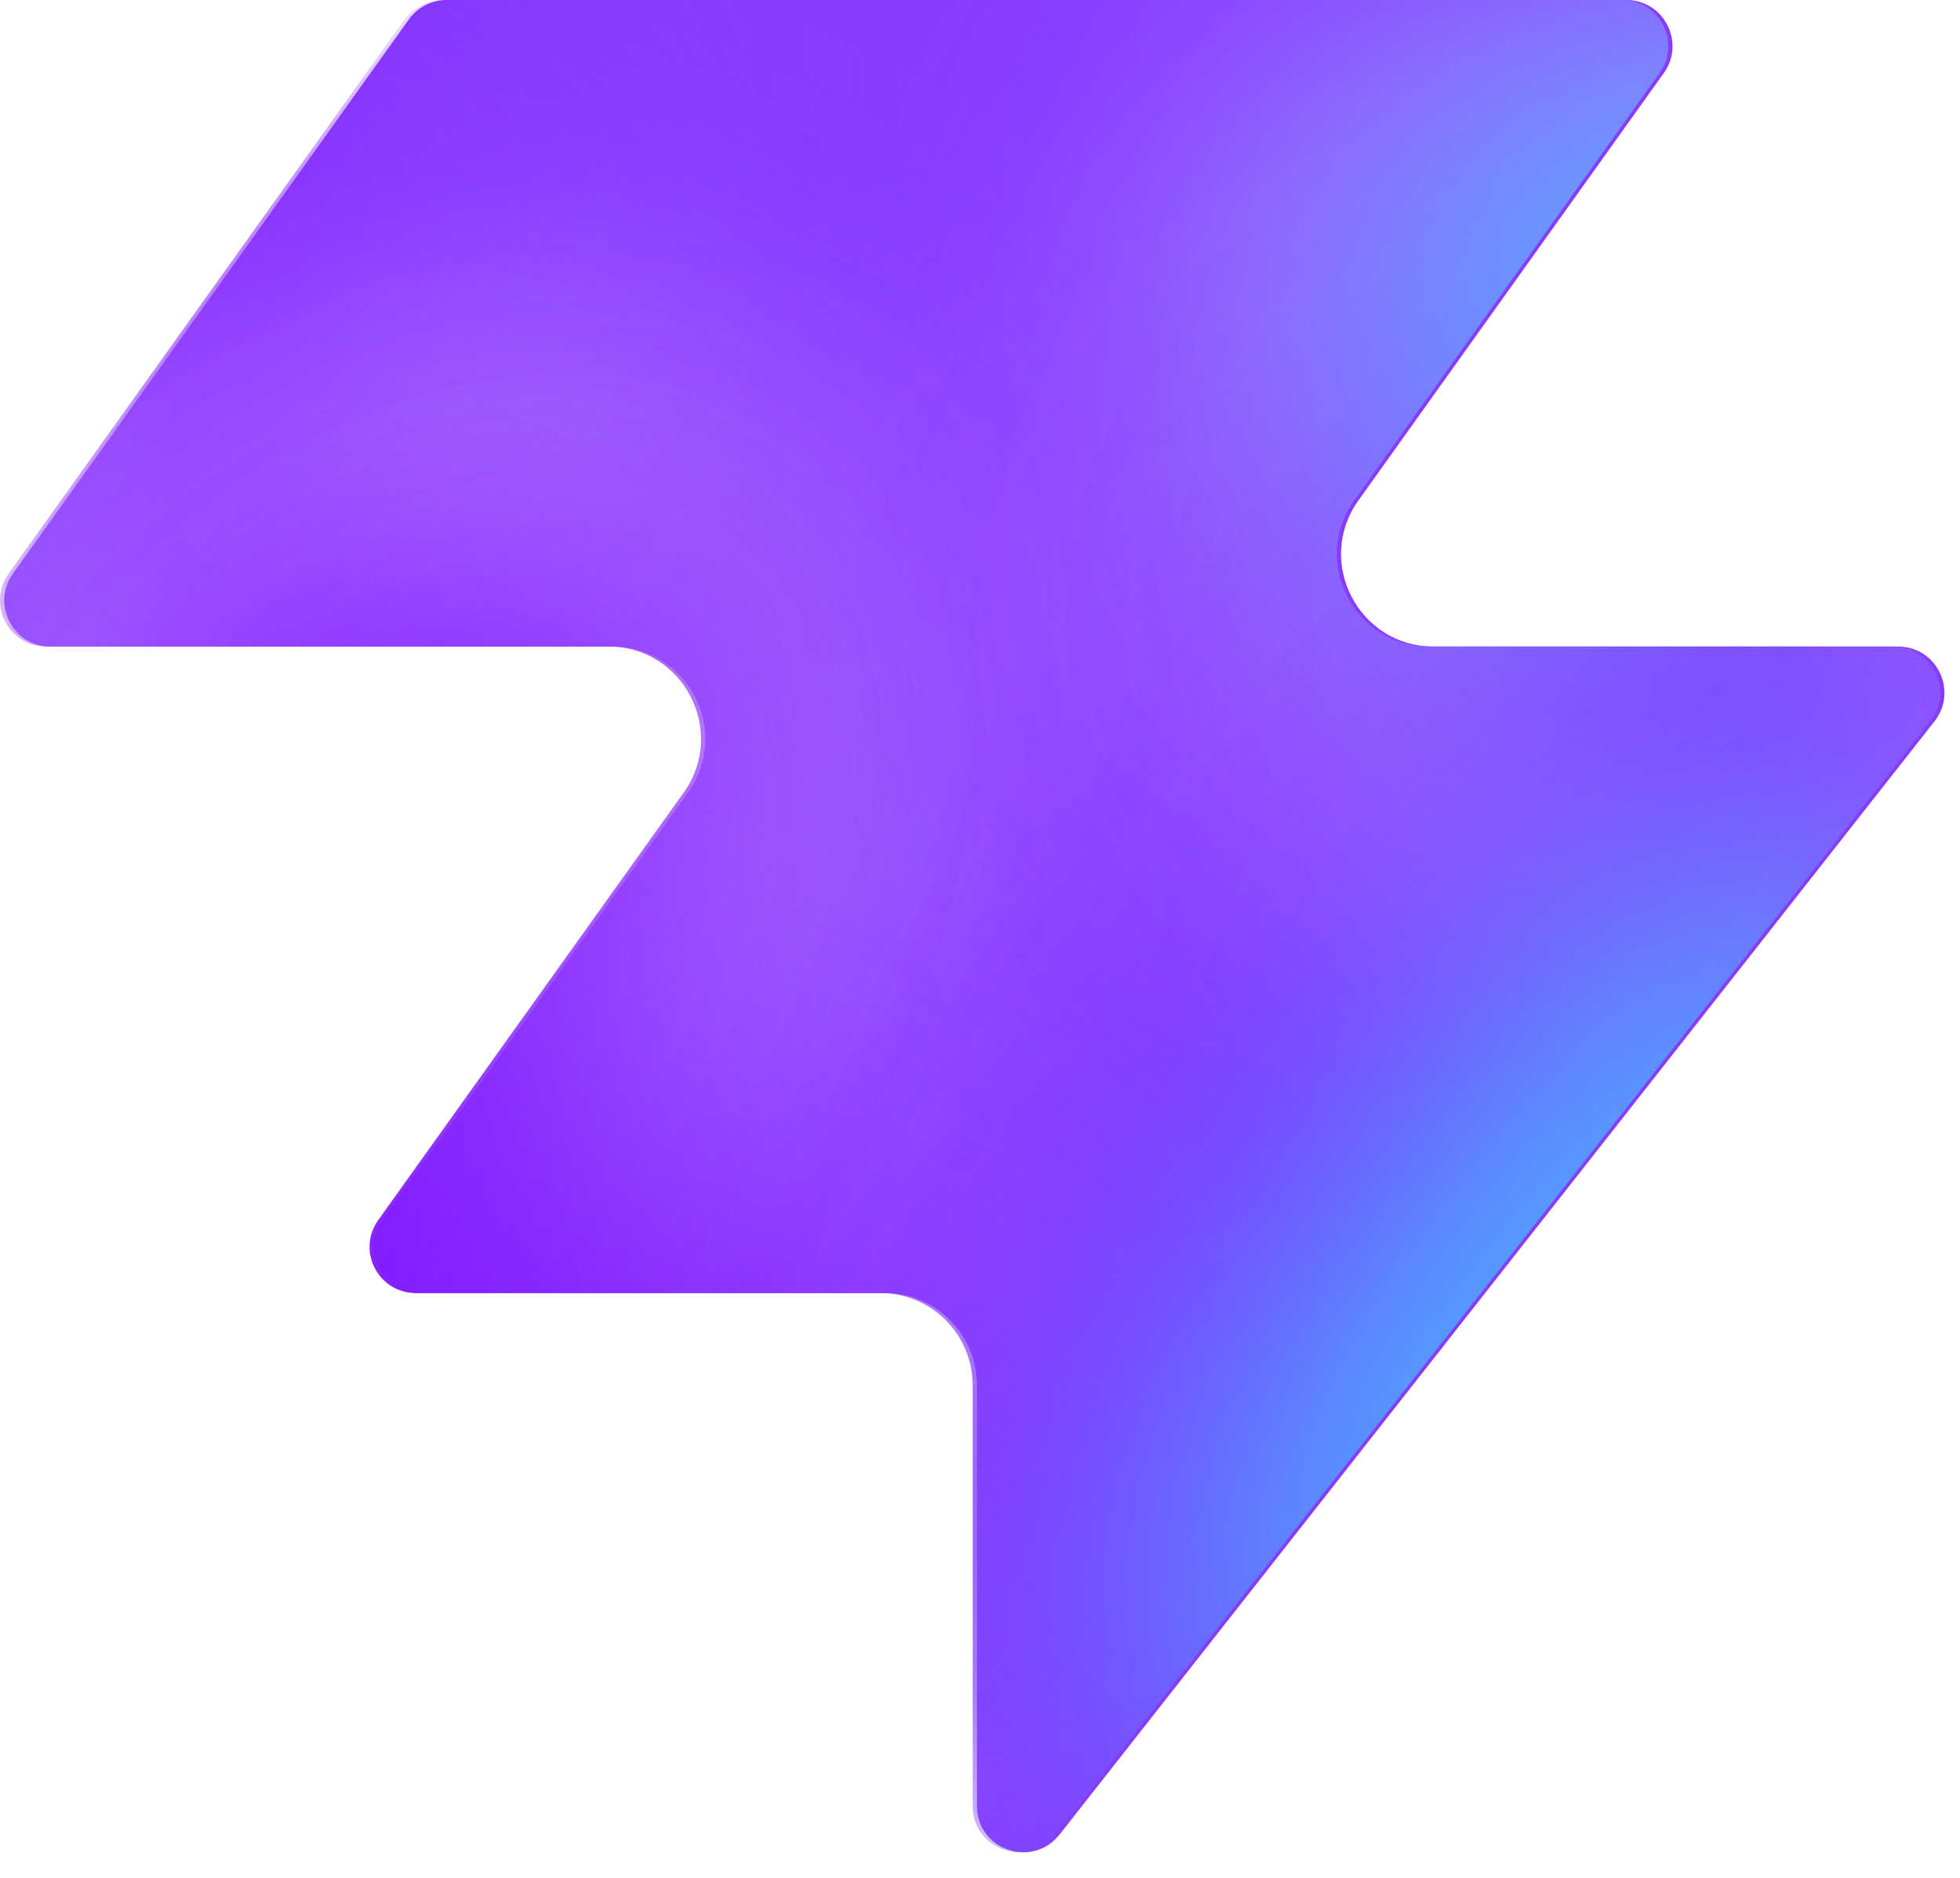
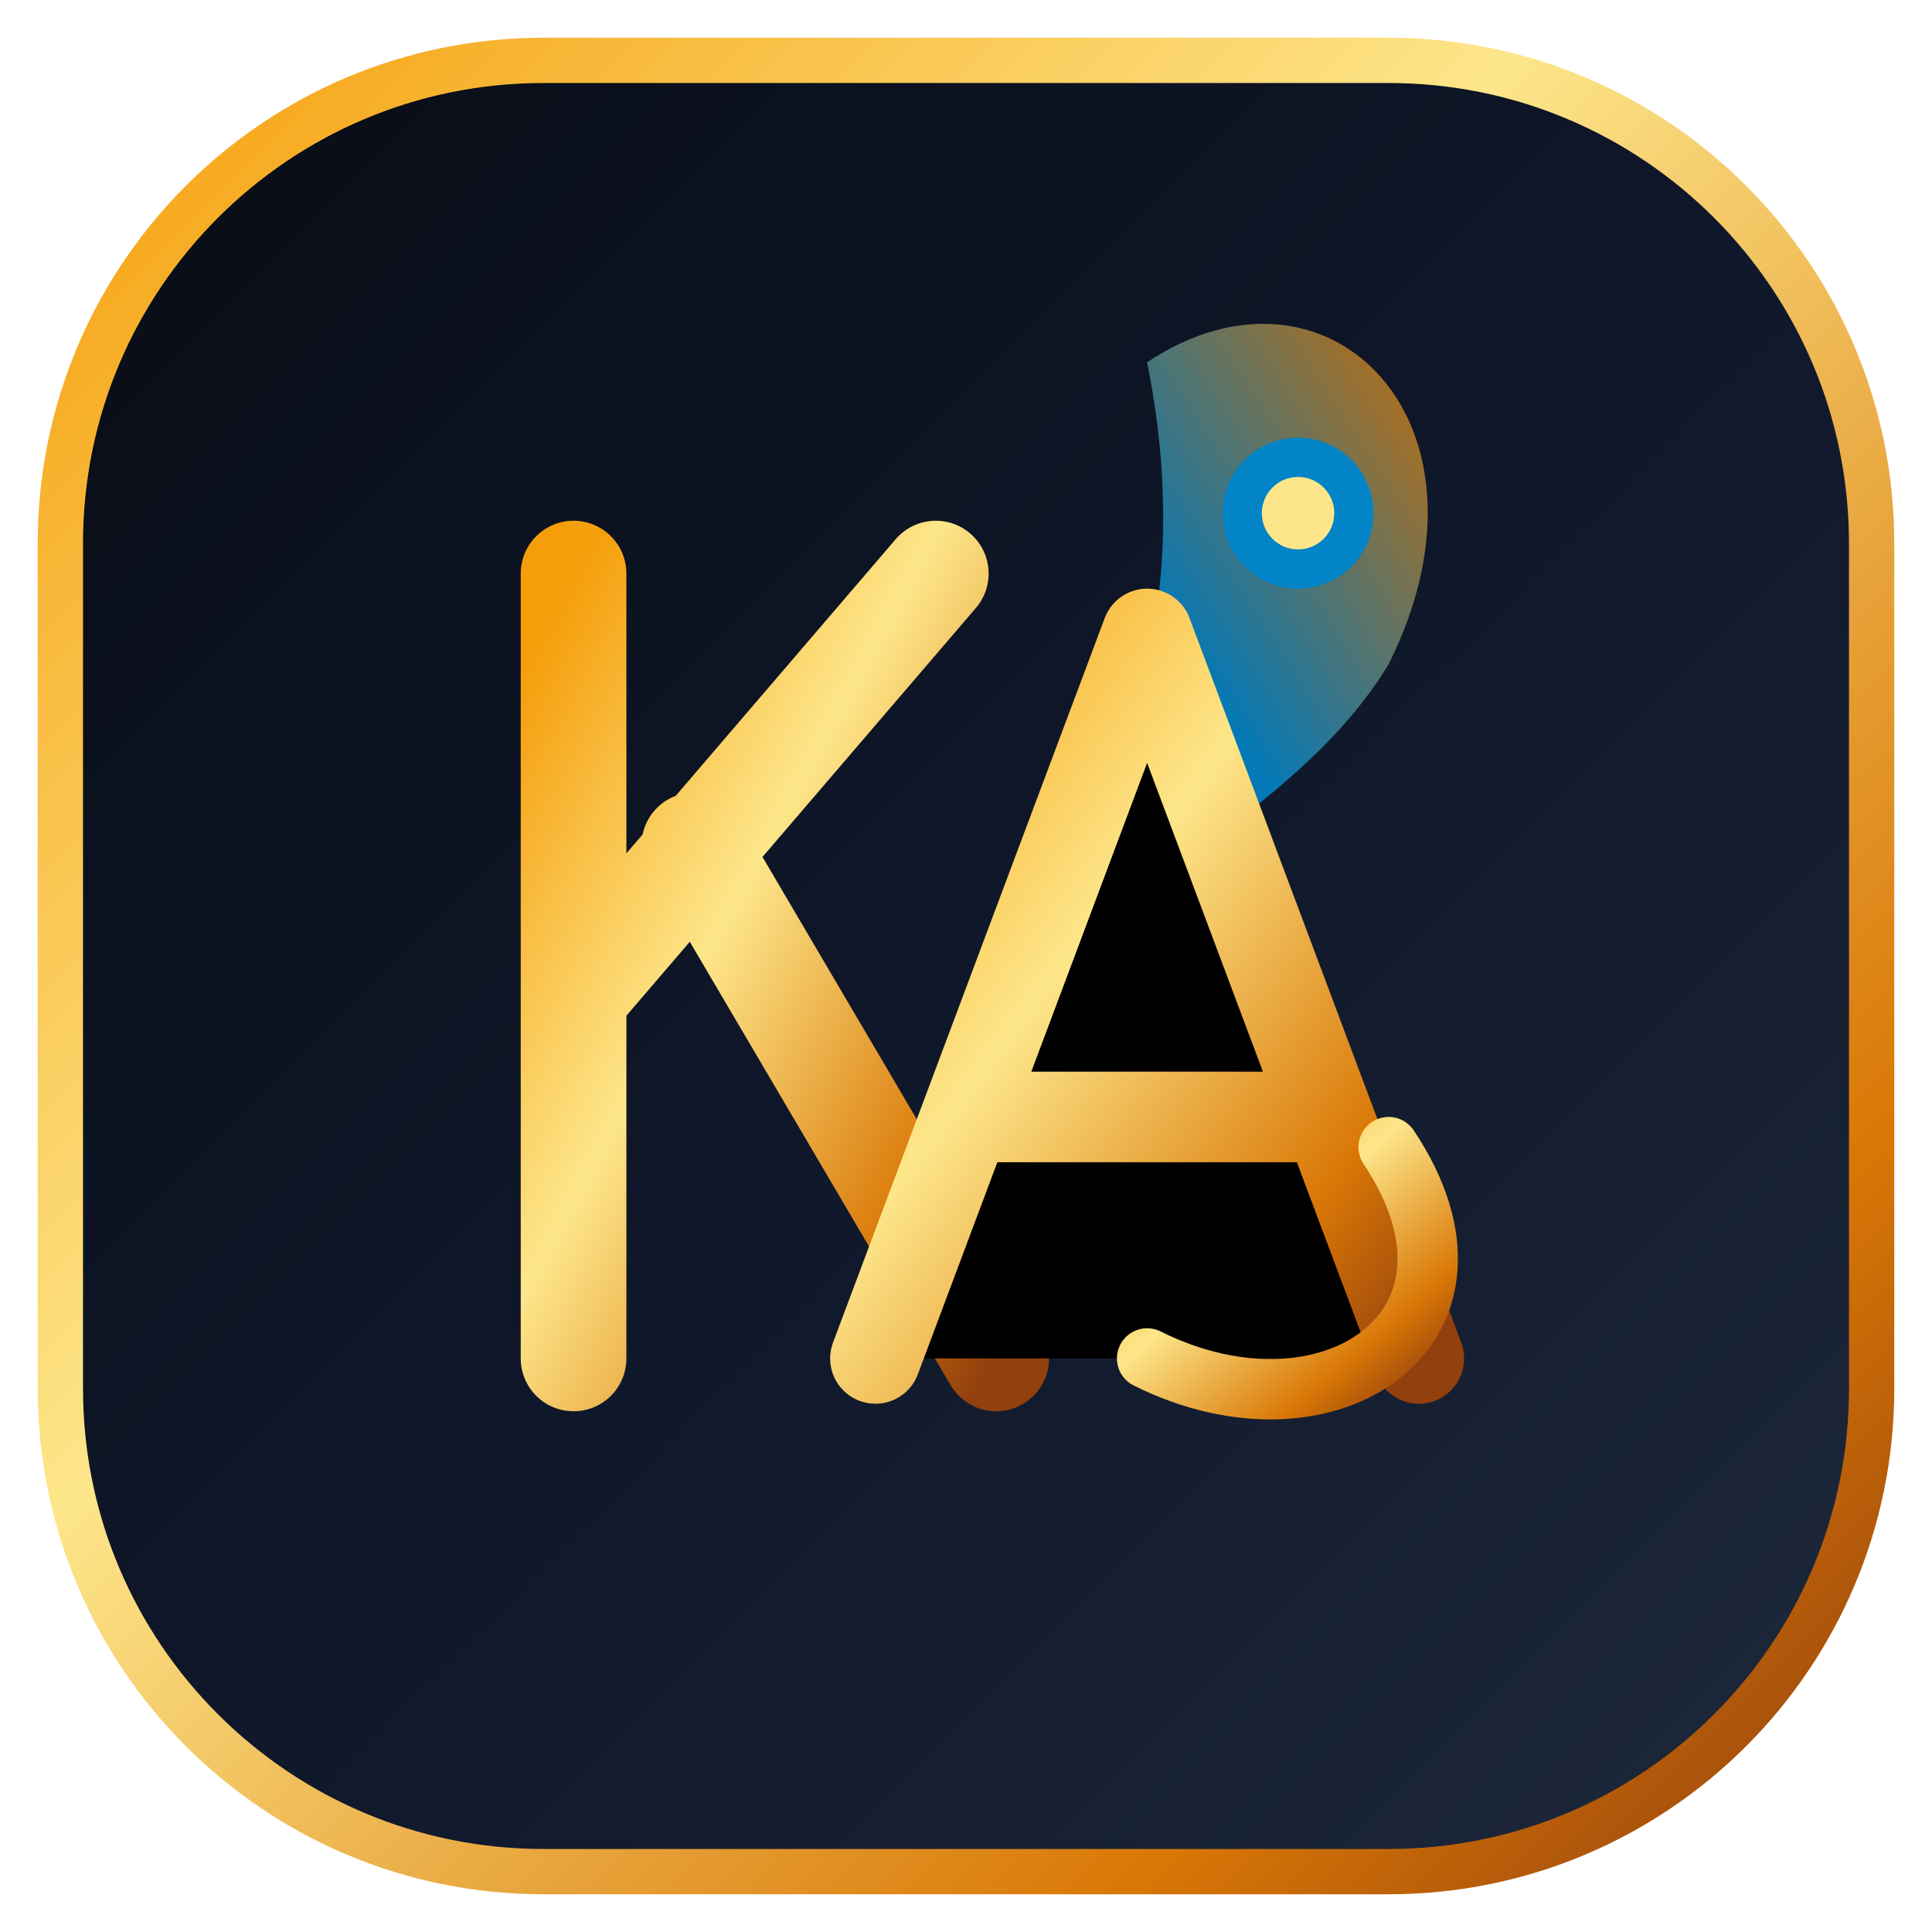
- <svg xmlns="http://www.w3.org/2000/svg" width="48" height="46" fill="none" viewBox="0 0 48 46">
-   <path fill="#863bff" d="M25.946 44.938c-.664.845-2.021.375-2.021-.698V33.937a2.26 2.26 0 0 0-2.262-2.262H10.287c-.92 0-1.456-1.04-.92-1.788l7.48-10.471c1.07-1.497 0-3.578-1.842-3.578H1.237c-.92 0-1.456-1.04-.92-1.788L10.013.474c.214-.297.556-.474.92-.474h28.894c.92 0 1.456 1.04.92 1.788l-7.48 10.471c-1.07 1.498 0 3.579 1.842 3.579h11.377c.943 0 1.473 1.088.89 1.83L25.947 44.94z" style="fill:#863bff;fill:color(display-p3 .525 .23 1);fill-opacity:1" />
-   <mask id="a" width="48" height="46" x="0" y="0" maskUnits="userSpaceOnUse" style="mask-type:alpha">
-     <path fill="#000" d="M25.842 44.938c-.664.844-2.021.375-2.021-.698V33.937a2.26 2.26 0 0 0-2.262-2.262H10.183c-.92 0-1.456-1.04-.92-1.788l7.48-10.471c1.07-1.498 0-3.579-1.842-3.579H1.133c-.92 0-1.456-1.04-.92-1.787L9.91.473c.214-.297.556-.474.92-.474h28.894c.92 0 1.456 1.04.92 1.788l-7.48 10.471c-1.07 1.498 0 3.578 1.842 3.578h11.377c.943 0 1.473 1.088.89 1.832L25.843 44.94z" style="fill:#000;fill-opacity:1" />
-   </mask>
-   <g mask="url(#a)">
-     <g filter="url(#b)">
-       <ellipse cx="5.508" cy="14.704" fill="#ede6ff" rx="5.508" ry="14.704" style="fill:#ede6ff;fill:color(display-p3 .927 .903 1);fill-opacity:1" transform="matrix(.00324 1 1 -.00324 -4.47 31.516)" />
-     </g>
-     <g filter="url(#c)">
-       <ellipse cx="10.399" cy="29.851" fill="#ede6ff" rx="10.399" ry="29.851" style="fill:#ede6ff;fill:color(display-p3 .927 .903 1);fill-opacity:1" transform="matrix(.00324 1 1 -.00324 -39.328 7.883)" />
-     </g>
-     <g filter="url(#d)">
-       <ellipse cx="5.508" cy="30.487" fill="#7e14ff" rx="5.508" ry="30.487" style="fill:#7e14ff;fill:color(display-p3 .492 .077 1);fill-opacity:1" transform="rotate(89.814 -25.913 -14.639)scale(1 -1)" />
-     </g>
-     <g filter="url(#e)">
-       <ellipse cx="5.508" cy="30.599" fill="#7e14ff" rx="5.508" ry="30.599" style="fill:#7e14ff;fill:color(display-p3 .492 .077 1);fill-opacity:1" transform="rotate(89.814 -32.644 -3.334)scale(1 -1)" />
-     </g>
-     <g filter="url(#f)">
-       <ellipse cx="5.508" cy="30.599" fill="#7e14ff" rx="5.508" ry="30.599" style="fill:#7e14ff;fill:color(display-p3 .492 .077 1);fill-opacity:1" transform="matrix(.00324 1 1 -.00324 -34.34 30.47)" />
-     </g>
-     <g filter="url(#g)">
-       <ellipse cx="14.072" cy="22.078" fill="#ede6ff" rx="14.072" ry="22.078" style="fill:#ede6ff;fill:color(display-p3 .927 .903 1);fill-opacity:1" transform="rotate(93.35 24.506 48.493)scale(-1 1)" />
-     </g>
-     <g filter="url(#h)">
-       <ellipse cx="3.47" cy="21.501" fill="#7e14ff" rx="3.47" ry="21.501" style="fill:#7e14ff;fill:color(display-p3 .492 .077 1);fill-opacity:1" transform="rotate(89.009 28.708 47.59)scale(-1 1)" />
-     </g>
-     <g filter="url(#i)">
-       <ellipse cx="3.47" cy="21.501" fill="#7e14ff" rx="3.47" ry="21.501" style="fill:#7e14ff;fill:color(display-p3 .492 .077 1);fill-opacity:1" transform="rotate(89.009 28.708 47.59)scale(-1 1)" />
-     </g>
-     <g filter="url(#j)">
-       <ellipse cx=".387" cy="8.972" fill="#7e14ff" rx="4.407" ry="29.108" style="fill:#7e14ff;fill:color(display-p3 .492 .077 1);fill-opacity:1" transform="rotate(39.51 .387 8.972)" />
-     </g>
-     <g filter="url(#k)">
-       <ellipse cx="47.523" cy="-6.092" fill="#7e14ff" rx="4.407" ry="29.108" style="fill:#7e14ff;fill:color(display-p3 .492 .077 1);fill-opacity:1" transform="rotate(37.892 47.523 -6.092)" />
-     </g>
-     <g filter="url(#l)">
-       <ellipse cx="41.412" cy="6.333" fill="#47bfff" rx="5.971" ry="9.665" style="fill:#47bfff;fill:color(display-p3 .28 .748 1);fill-opacity:1" transform="rotate(37.892 41.412 6.333)" />
-     </g>
-     <g filter="url(#m)">
-       <ellipse cx="-1.879" cy="38.332" fill="#7e14ff" rx="4.407" ry="29.108" style="fill:#7e14ff;fill:color(display-p3 .492 .077 1);fill-opacity:1" transform="rotate(37.892 -1.88 38.332)" />
-     </g>
-     <g filter="url(#n)">
-       <ellipse cx="-1.879" cy="38.332" fill="#7e14ff" rx="4.407" ry="29.108" style="fill:#7e14ff;fill:color(display-p3 .492 .077 1);fill-opacity:1" transform="rotate(37.892 -1.88 38.332)" />
-     </g>
-     <g filter="url(#o)">
-       <ellipse cx="35.651" cy="29.907" fill="#7e14ff" rx="4.407" ry="29.108" style="fill:#7e14ff;fill:color(display-p3 .492 .077 1);fill-opacity:1" transform="rotate(37.892 35.651 29.907)" />
-     </g>
-     <g filter="url(#p)">
-       <ellipse cx="38.418" cy="32.4" fill="#47bfff" rx="5.971" ry="15.297" style="fill:#47bfff;fill:color(display-p3 .28 .748 1);fill-opacity:1" transform="rotate(37.892 38.418 32.4)" />
-     </g>
-   </g>
+ <svg xmlns="http://www.w3.org/2000/svg" viewBox="0 0 64 64" width="64" height="64">
  <defs>
-     <filter id="b" width="60.045" height="41.654" x="-19.77" y="16.149" color-interpolation-filters="sRGB" filterUnits="userSpaceOnUse">
-       <feFlood flood-opacity="0" result="BackgroundImageFix" />
-       <feBlend in="SourceGraphic" in2="BackgroundImageFix" result="shape" />
-       <feGaussianBlur result="effect1_foregroundBlur_2002_17158" stdDeviation="7.659" />
-     </filter>
-     <filter id="c" width="90.34" height="51.437" x="-54.613" y="-7.533" color-interpolation-filters="sRGB" filterUnits="userSpaceOnUse">
-       <feFlood flood-opacity="0" result="BackgroundImageFix" />
-       <feBlend in="SourceGraphic" in2="BackgroundImageFix" result="shape" />
-       <feGaussianBlur result="effect1_foregroundBlur_2002_17158" stdDeviation="7.659" />
-     </filter>
-     <filter id="d" width="79.355" height="29.4" x="-49.64" y="2.03" color-interpolation-filters="sRGB" filterUnits="userSpaceOnUse">
-       <feFlood flood-opacity="0" result="BackgroundImageFix" />
-       <feBlend in="SourceGraphic" in2="BackgroundImageFix" result="shape" />
-       <feGaussianBlur result="effect1_foregroundBlur_2002_17158" stdDeviation="4.596" />
-     </filter>
-     <filter id="e" width="79.579" height="29.4" x="-45.045" y="20.029" color-interpolation-filters="sRGB" filterUnits="userSpaceOnUse">
-       <feFlood flood-opacity="0" result="BackgroundImageFix" />
-       <feBlend in="SourceGraphic" in2="BackgroundImageFix" result="shape" />
-       <feGaussianBlur result="effect1_foregroundBlur_2002_17158" stdDeviation="4.596" />
-     </filter>
-     <filter id="f" width="79.579" height="29.4" x="-43.513" y="21.178" color-interpolation-filters="sRGB" filterUnits="userSpaceOnUse">
-       <feFlood flood-opacity="0" result="BackgroundImageFix" />
-       <feBlend in="SourceGraphic" in2="BackgroundImageFix" result="shape" />
-       <feGaussianBlur result="effect1_foregroundBlur_2002_17158" stdDeviation="4.596" />
-     </filter>
-     <filter id="g" width="74.749" height="58.852" x="15.756" y="-17.901" color-interpolation-filters="sRGB" filterUnits="userSpaceOnUse">
-       <feFlood flood-opacity="0" result="BackgroundImageFix" />
-       <feBlend in="SourceGraphic" in2="BackgroundImageFix" result="shape" />
-       <feGaussianBlur result="effect1_foregroundBlur_2002_17158" stdDeviation="7.659" />
-     </filter>
-     <filter id="h" width="61.377" height="25.362" x="23.548" y="2.284" color-interpolation-filters="sRGB" filterUnits="userSpaceOnUse">
-       <feFlood flood-opacity="0" result="BackgroundImageFix" />
-       <feBlend in="SourceGraphic" in2="BackgroundImageFix" result="shape" />
-       <feGaussianBlur result="effect1_foregroundBlur_2002_17158" stdDeviation="4.596" />
-     </filter>
-     <filter id="i" width="61.377" height="25.362" x="23.548" y="2.284" color-interpolation-filters="sRGB" filterUnits="userSpaceOnUse">
-       <feFlood flood-opacity="0" result="BackgroundImageFix" />
-       <feBlend in="SourceGraphic" in2="BackgroundImageFix" result="shape" />
-       <feGaussianBlur result="effect1_foregroundBlur_2002_17158" stdDeviation="4.596" />
-     </filter>
-     <filter id="j" width="56.045" height="63.649" x="-27.636" y="-22.853" color-interpolation-filters="sRGB" filterUnits="userSpaceOnUse">
-       <feFlood flood-opacity="0" result="BackgroundImageFix" />
-       <feBlend in="SourceGraphic" in2="BackgroundImageFix" result="shape" />
-       <feGaussianBlur result="effect1_foregroundBlur_2002_17158" stdDeviation="4.596" />
-     </filter>
-     <filter id="k" width="54.814" height="64.646" x="20.116" y="-38.415" color-interpolation-filters="sRGB" filterUnits="userSpaceOnUse">
-       <feFlood flood-opacity="0" result="BackgroundImageFix" />
-       <feBlend in="SourceGraphic" in2="BackgroundImageFix" result="shape" />
-       <feGaussianBlur result="effect1_foregroundBlur_2002_17158" stdDeviation="4.596" />
-     </filter>
-     <filter id="l" width="33.541" height="35.313" x="24.641" y="-11.323" color-interpolation-filters="sRGB" filterUnits="userSpaceOnUse">
-       <feFlood flood-opacity="0" result="BackgroundImageFix" />
-       <feBlend in="SourceGraphic" in2="BackgroundImageFix" result="shape" />
-       <feGaussianBlur result="effect1_foregroundBlur_2002_17158" stdDeviation="4.596" />
-     </filter>
-     <filter id="m" width="54.814" height="64.646" x="-29.286" y="6.009" color-interpolation-filters="sRGB" filterUnits="userSpaceOnUse">
-       <feFlood flood-opacity="0" result="BackgroundImageFix" />
-       <feBlend in="SourceGraphic" in2="BackgroundImageFix" result="shape" />
-       <feGaussianBlur result="effect1_foregroundBlur_2002_17158" stdDeviation="4.596" />
-     </filter>
-     <filter id="n" width="54.814" height="64.646" x="-29.286" y="6.009" color-interpolation-filters="sRGB" filterUnits="userSpaceOnUse">
-       <feFlood flood-opacity="0" result="BackgroundImageFix" />
-       <feBlend in="SourceGraphic" in2="BackgroundImageFix" result="shape" />
-       <feGaussianBlur result="effect1_foregroundBlur_2002_17158" stdDeviation="4.596" />
-     </filter>
-     <filter id="o" width="54.814" height="64.646" x="8.244" y="-2.416" color-interpolation-filters="sRGB" filterUnits="userSpaceOnUse">
-       <feFlood flood-opacity="0" result="BackgroundImageFix" />
-       <feBlend in="SourceGraphic" in2="BackgroundImageFix" result="shape" />
-       <feGaussianBlur result="effect1_foregroundBlur_2002_17158" stdDeviation="4.596" />
-     </filter>
-     <filter id="p" width="39.409" height="43.623" x="18.713" y="10.588" color-interpolation-filters="sRGB" filterUnits="userSpaceOnUse">
-       <feFlood flood-opacity="0" result="BackgroundImageFix" />
-       <feBlend in="SourceGraphic" in2="BackgroundImageFix" result="shape" />
-       <feGaussianBlur result="effect1_foregroundBlur_2002_17158" stdDeviation="4.596" />
-     </filter>
+     <linearGradient id="bgGrad" x1="0%" y1="0%" x2="100%" y2="100%">
+       <stop offset="0%" stop-color="#080C14" />
+       <stop offset="50%" stop-color="#0F172A" />
+       <stop offset="100%" stop-color="#1E293B" />
+     </linearGradient>
+     <linearGradient id="goldGrad" x1="0%" y1="0%" x2="100%" y2="100%">
+       <stop offset="0%" stop-color="#F59E0B" />
+       <stop offset="40%" stop-color="#FDE68A" />
+       <stop offset="80%" stop-color="#D97706" />
+       <stop offset="100%" stop-color="#92400E" />
+     </linearGradient>
+     <linearGradient id="featherGrad" x1="0%" y1="100%" x2="100%" y2="0%">
+       <stop offset="0%" stop-color="#047857" />
+       <stop offset="50%" stop-color="#0284C7" />
+       <stop offset="100%" stop-color="#D97706" />
+     </linearGradient>
  </defs>
+   <rect x="2" y="2" width="60" height="60" rx="16" fill="url(#bgGrad)" stroke="url(#goldGrad)" stroke-width="1.5" />
+   <path d="M38 12 C44 8, 50 14, 46 22 C43 27, 36 30, 32 34 C36 28, 40 22, 38 12 Z" fill="url(#featherGrad)" opacity="0.9" />
+   <circle cx="43" cy="17" r="2.5" fill="#0284C7" />
+   <circle cx="43" cy="17" r="1.2" fill="#FDE68A" />
+   <path d="M19 19 L19 45 M19 33 L31 19 M23 28 L33 45" stroke="url(#goldGrad)" stroke-width="3.5" stroke-linecap="round" stroke-linejoin="round" />
+   <path d="M29 45 L38 21 L47 45 M32 37 L44 37" stroke="url(#goldGrad)" stroke-width="3" stroke-linecap="round" stroke-linejoin="round" />
+   <path d="M38 45 C44 48, 50 44, 46 38" fill="none" stroke="url(#goldGrad)" stroke-width="2" stroke-linecap="round" />
</svg>
